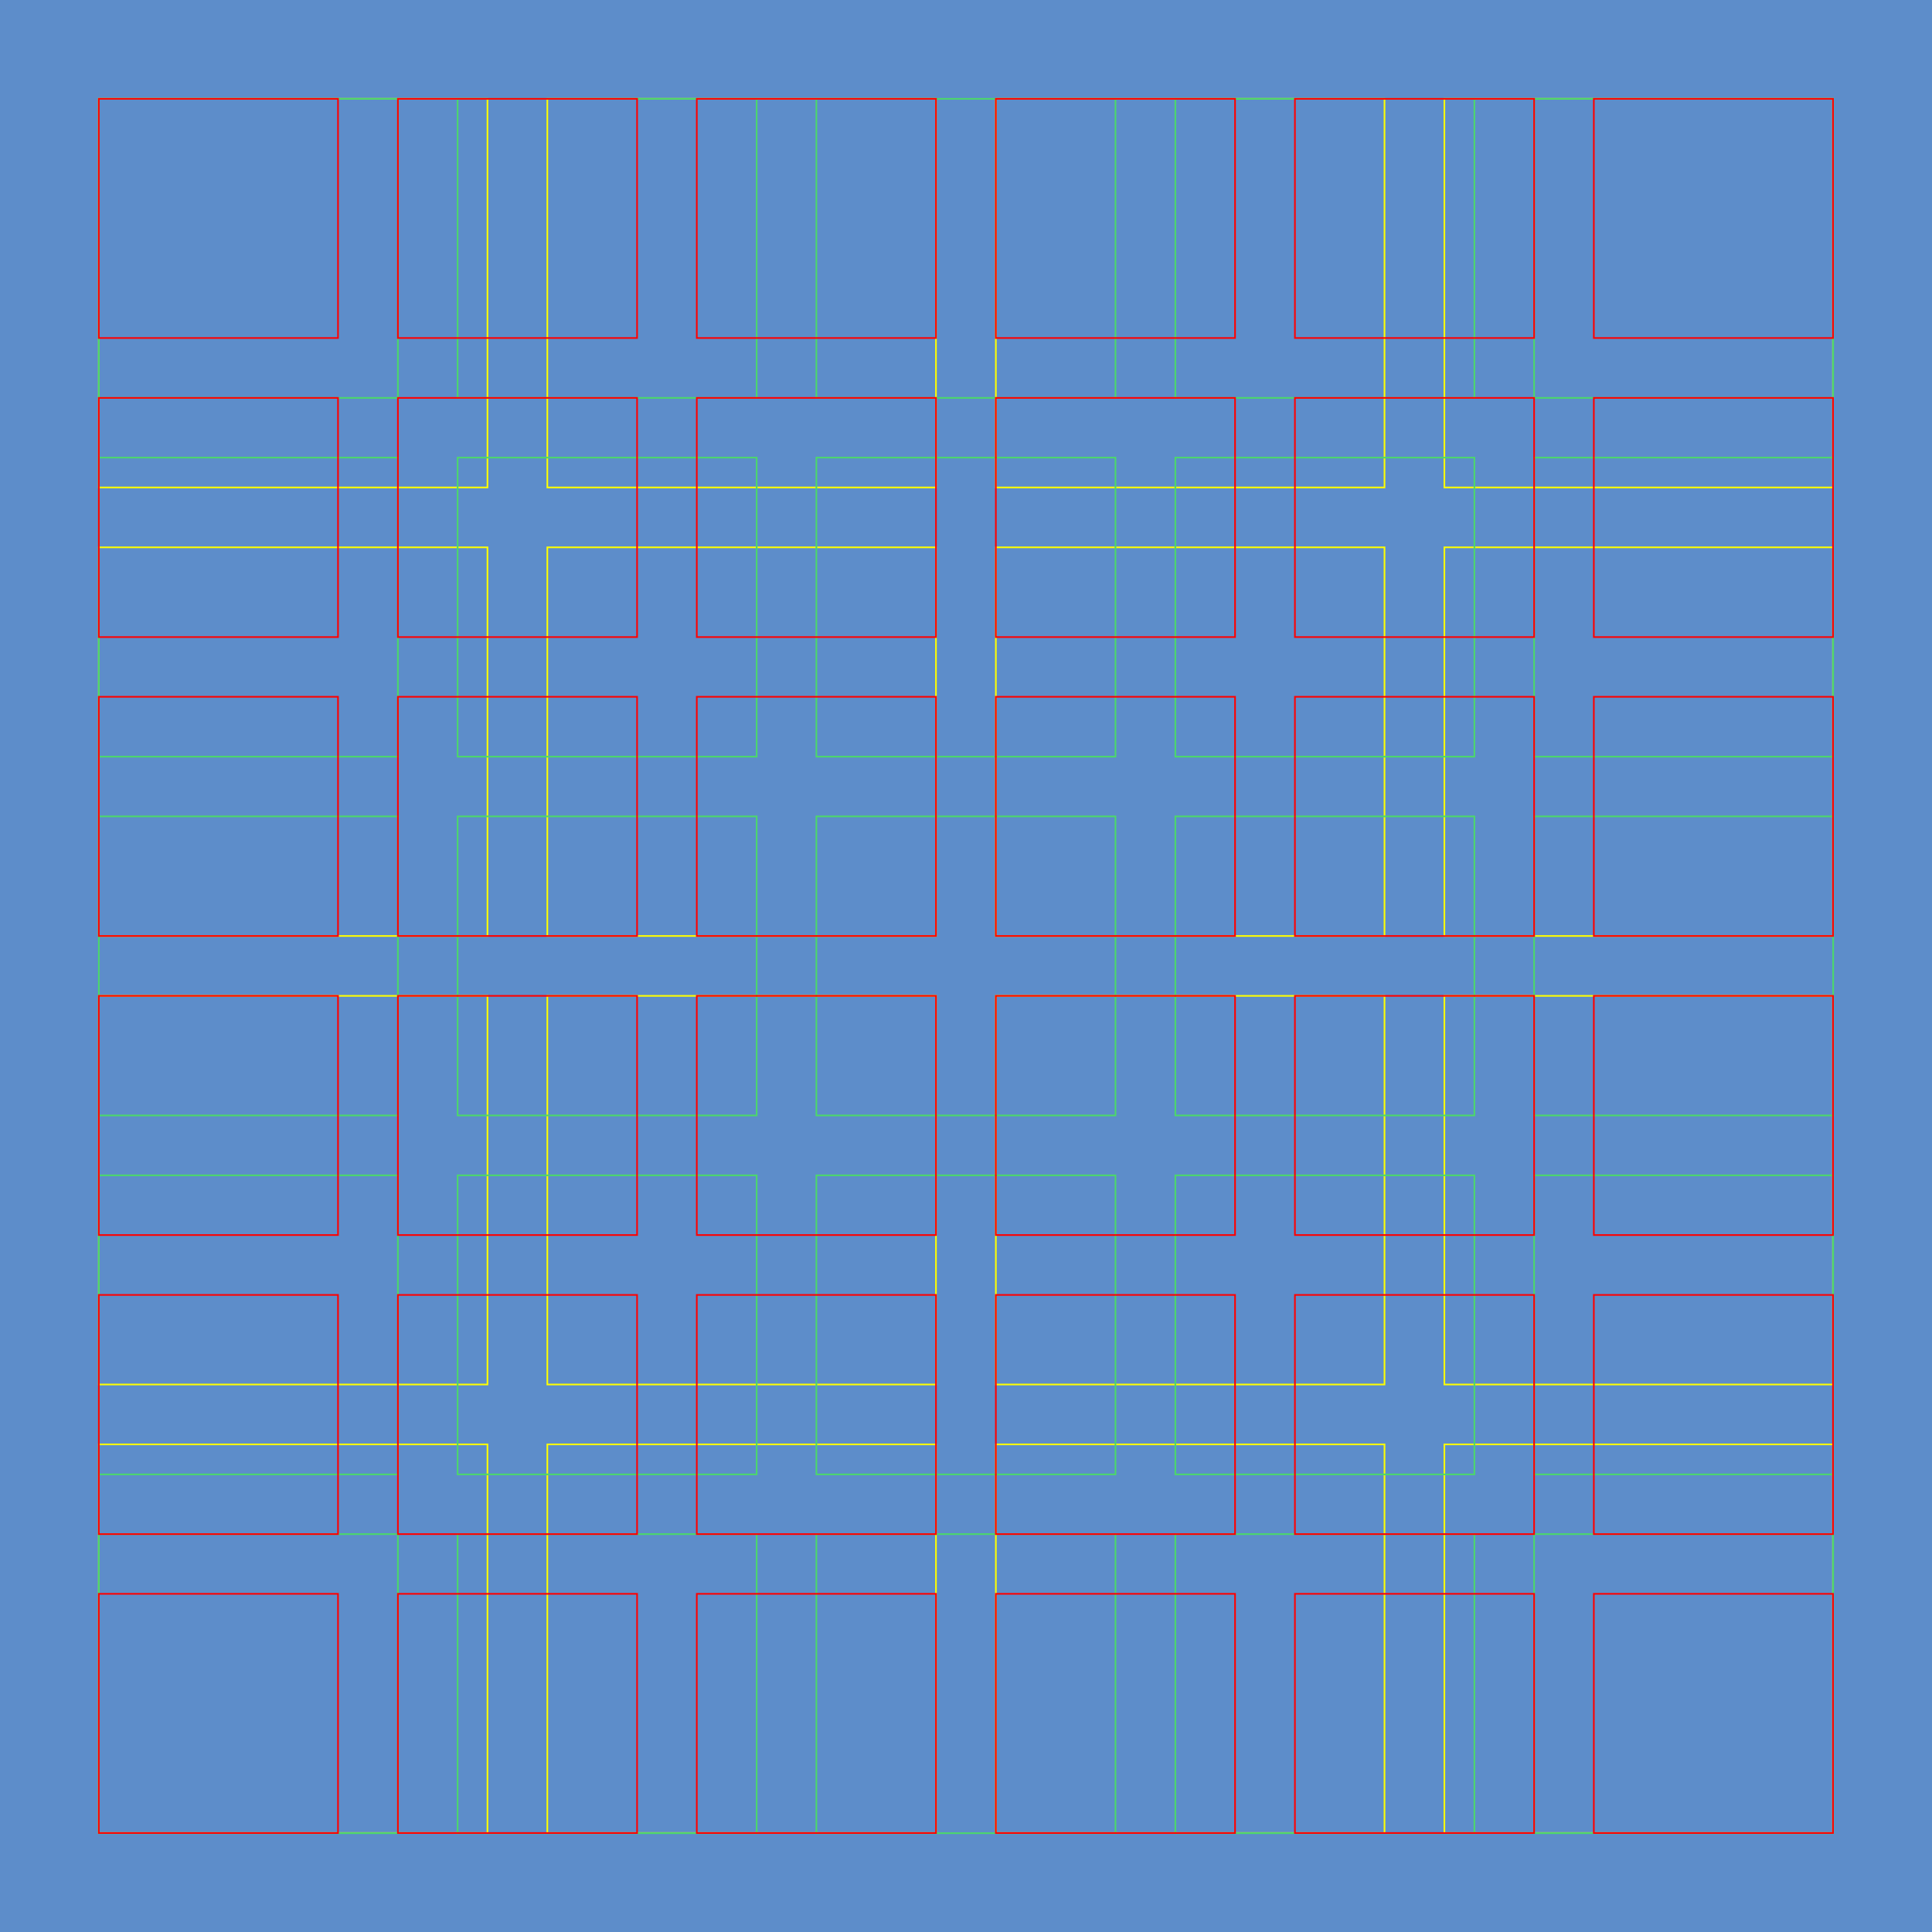
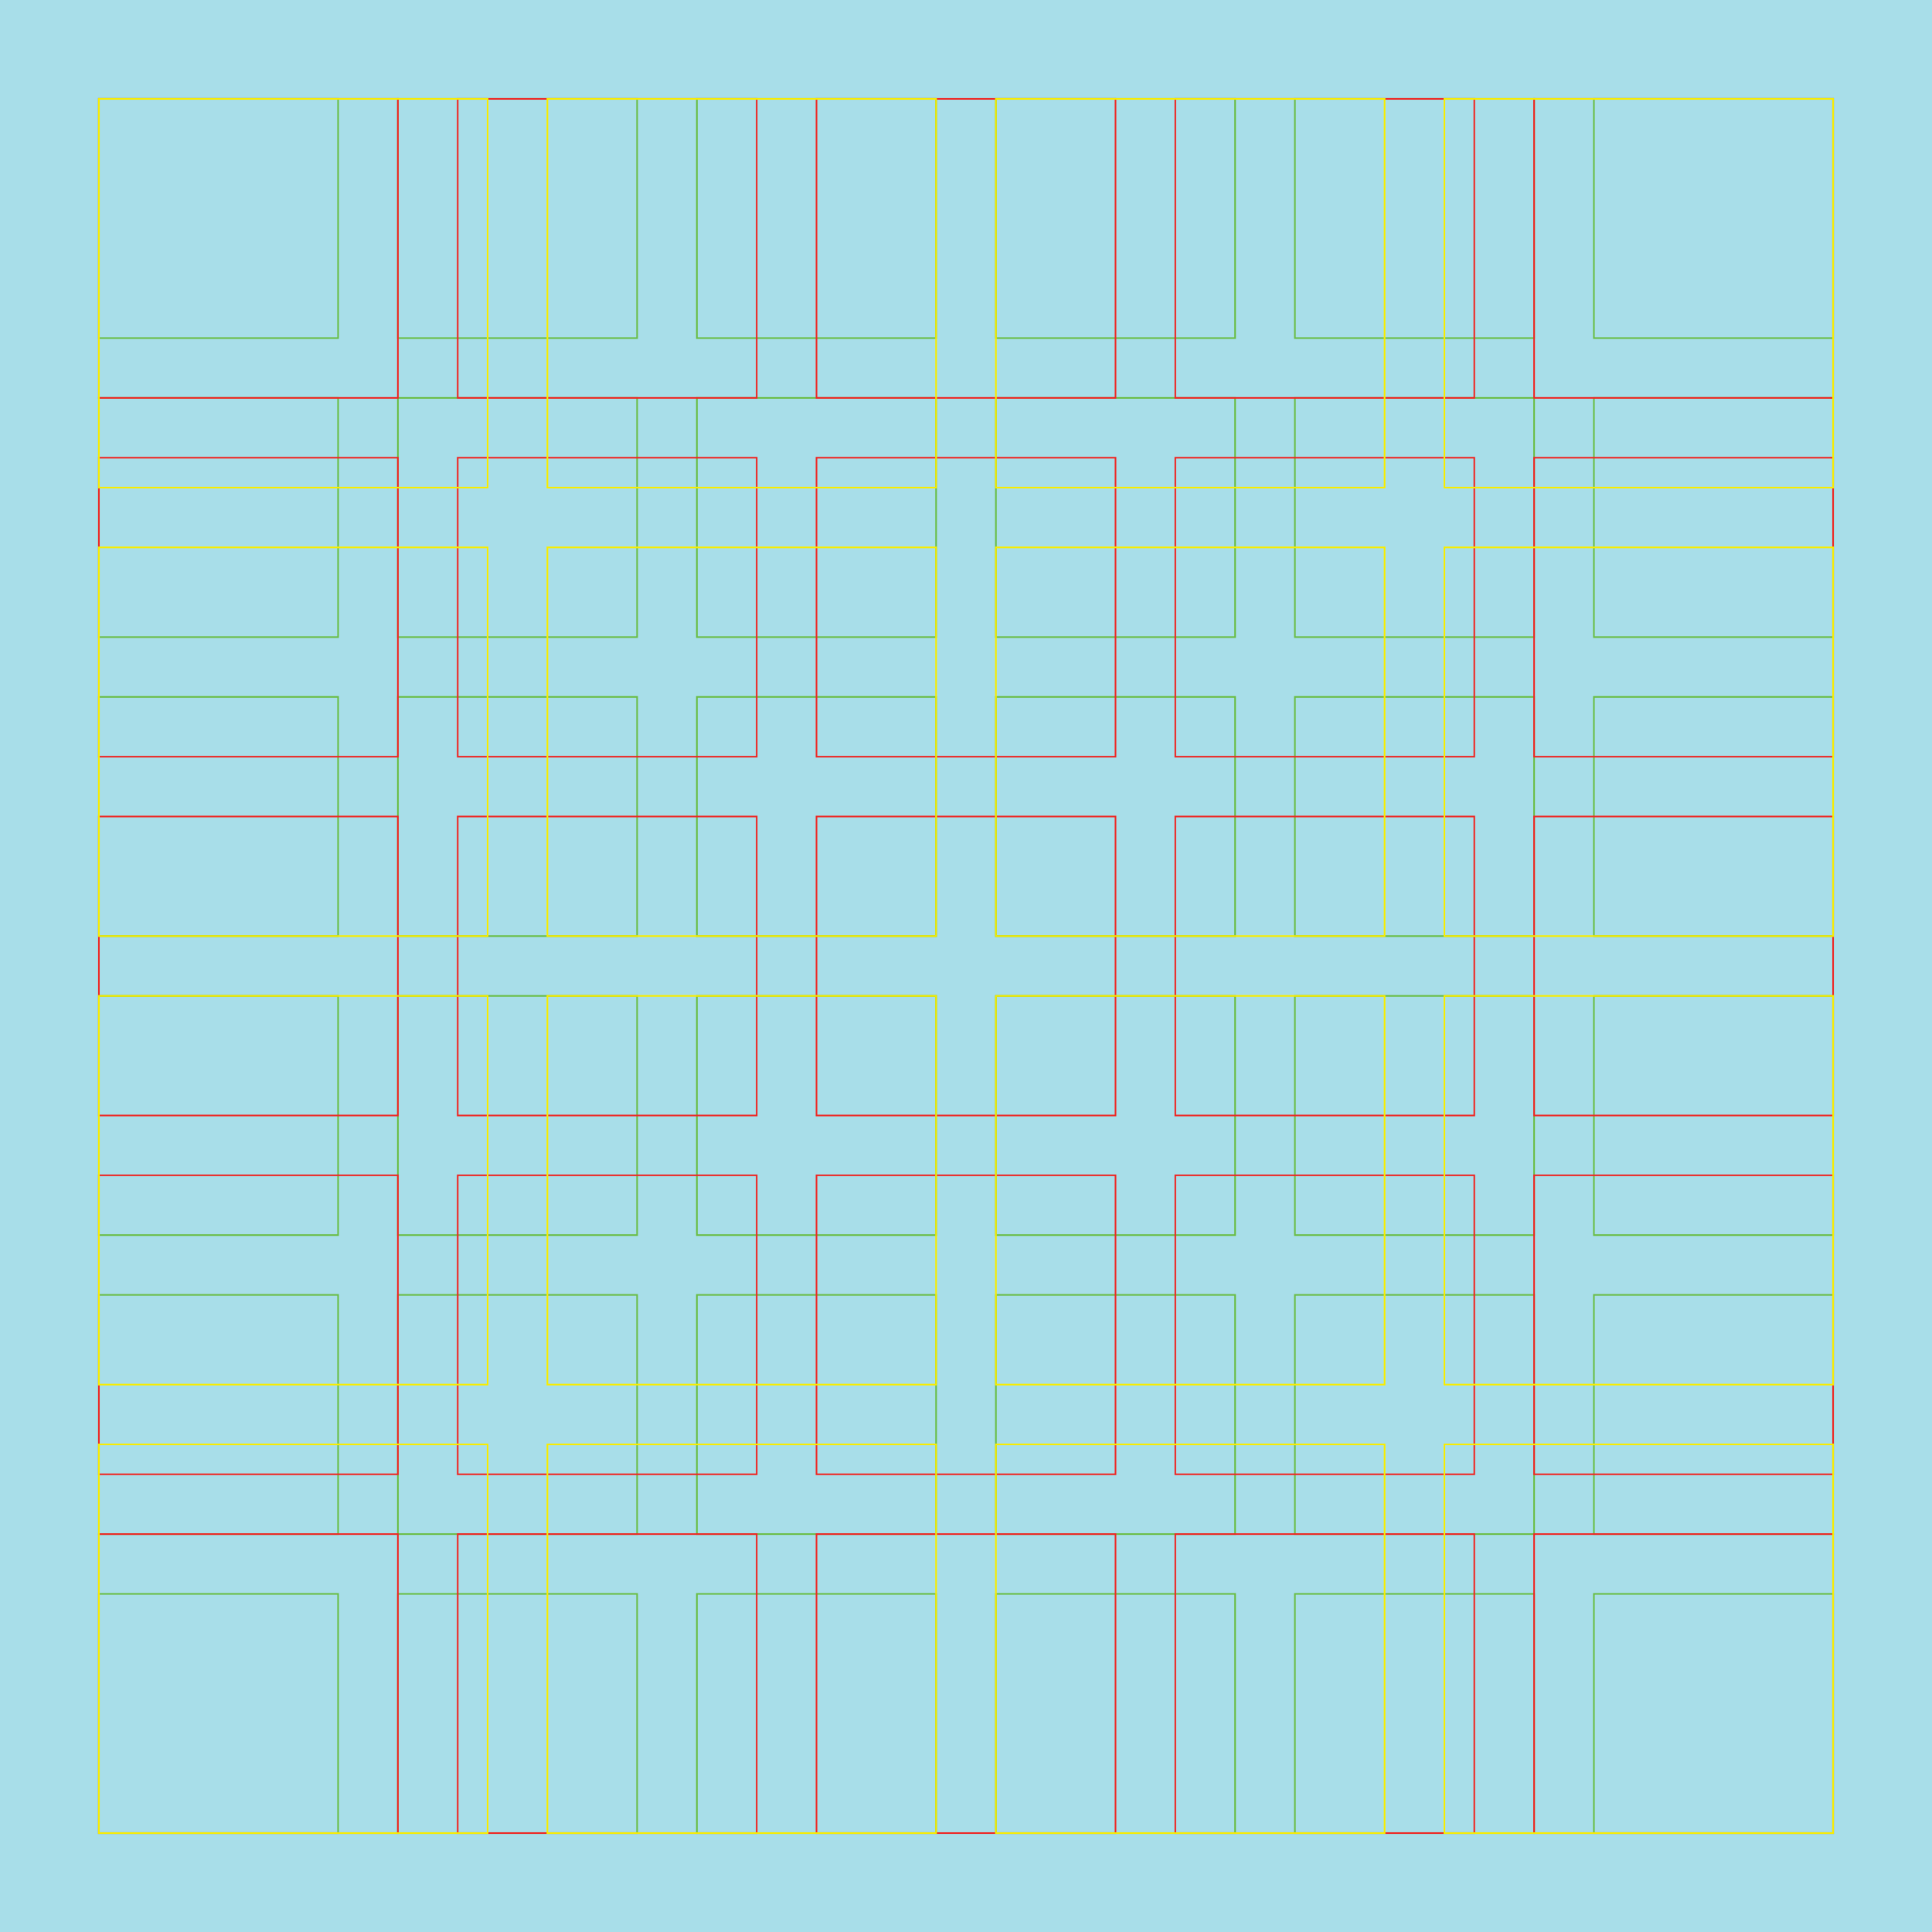
- <svg xmlns="http://www.w3.org/2000/svg" version="1.1" x="0px" y="0px" viewBox="0 0 1190.6 1190.6" style="enable-background:new 0 0 1190.6 1190.6;" xml:space="preserve">
-   <style type="text/css">
- 	.st0{fill:#5D8DCA;}
- 	.st1{fill:none;stroke:#FFFF00;stroke-miterlimit:10;}
- 	.st2{fill:none;stroke:#4CD76A;stroke-miterlimit:10;}
- 	.st3{fill:none;stroke:#FF0000;stroke-miterlimit:10;}
- </style>
-   <g id="Base">
-     <rect y="0" class="st0" width="1190.6" height="1190.6" />
+ <svg xmlns="http://www.w3.org/2000/svg" viewBox="0 0 1190.55 1190.55">
+   <defs>
+     <style>.cls-1{fill:#a8dee9;}.cls-2,.cls-3,.cls-4{fill:none;stroke-miterlimit:10;}.cls-2{stroke:#6abd45;}.cls-3{stroke:#ee2724;}.cls-4{stroke:#f8ec00;}</style>
+   </defs>
+   <g id="Sfondo">
+     <rect class="cls-1" width="1190.55" height="1190.55" />
  </g>
-   <g id="Griglia_1">
-     <g>
-       <rect x="60.9" y="60.9" class="st1" width="239.5" height="239.5" />
-       <rect x="337.3" y="60.9" class="st1" width="239.5" height="239.5" />
-       <rect x="613.7" y="60.9" class="st1" width="239.5" height="239.5" />
-       <rect x="890.1" y="60.9" class="st1" width="239.5" height="239.5" />
-       <rect x="60.9" y="337.3" class="st1" width="239.5" height="239.5" />
-       <rect x="337.3" y="337.3" class="st1" width="239.5" height="239.5" />
-       <rect x="613.7" y="337.3" class="st1" width="239.5" height="239.5" />
-       <rect x="890.1" y="337.3" class="st1" width="239.5" height="239.5" />
-       <rect x="60.9" y="613.7" class="st1" width="239.5" height="239.5" />
-       <rect x="337.3" y="613.7" class="st1" width="239.5" height="239.5" />
-       <rect x="613.7" y="613.7" class="st1" width="239.5" height="239.5" />
-       <rect x="890.1" y="613.7" class="st1" width="239.5" height="239.5" />
-       <rect x="60.9" y="890.1" class="st1" width="239.5" height="239.5" />
-       <rect x="337.3" y="890.1" class="st1" width="239.5" height="239.5" />
-       <rect x="613.7" y="890.1" class="st1" width="239.5" height="239.5" />
-       <rect x="890.1" y="890.1" class="st1" width="239.5" height="239.5" />
+   <g id="Griglia_base" data-name="Griglia base">
+     <g id="_3" data-name="3">
+       <rect class="cls-2" x="60.94" y="60.94" width="147.4" height="147.4" />
+       <rect class="cls-2" x="245.2" y="60.94" width="147.4" height="147.4" />
+       <rect class="cls-2" x="429.45" y="60.94" width="147.4" height="147.4" />
+       <rect class="cls-2" x="613.7" y="60.94" width="147.4" height="147.4" />
+       <rect class="cls-2" x="797.95" y="60.94" width="147.4" height="147.4" />
+       <rect class="cls-2" x="982.2" y="60.94" width="147.4" height="147.4" />
+       <rect class="cls-2" x="60.94" y="245.2" width="147.4" height="147.4" />
+       <rect class="cls-2" x="245.2" y="245.2" width="147.4" height="147.4" />
+       <rect class="cls-2" x="429.45" y="245.2" width="147.4" height="147.4" />
+       <rect class="cls-2" x="613.7" y="245.2" width="147.4" height="147.4" />
+       <rect class="cls-2" x="797.95" y="245.2" width="147.4" height="147.4" />
+       <rect class="cls-2" x="982.2" y="245.2" width="147.4" height="147.4" />
+       <rect class="cls-2" x="60.94" y="429.45" width="147.4" height="147.4" />
+       <rect class="cls-2" x="245.2" y="429.45" width="147.4" height="147.4" />
+       <rect class="cls-2" x="429.45" y="429.45" width="147.4" height="147.4" />
+       <rect class="cls-2" x="613.7" y="429.45" width="147.4" height="147.4" />
+       <rect class="cls-2" x="797.95" y="429.45" width="147.4" height="147.4" />
+       <rect class="cls-2" x="982.2" y="429.45" width="147.4" height="147.4" />
+       <rect class="cls-2" x="60.94" y="613.7" width="147.4" height="147.4" />
+       <rect class="cls-2" x="245.2" y="613.7" width="147.4" height="147.4" />
+       <rect class="cls-2" x="429.45" y="613.7" width="147.4" height="147.4" />
+       <rect class="cls-2" x="613.7" y="613.7" width="147.4" height="147.4" />
+       <rect class="cls-2" x="797.95" y="613.7" width="147.4" height="147.4" />
+       <rect class="cls-2" x="982.2" y="613.7" width="147.4" height="147.4" />
+       <rect class="cls-2" x="60.94" y="797.95" width="147.4" height="147.4" />
+       <rect class="cls-2" x="245.2" y="797.95" width="147.4" height="147.4" />
+       <rect class="cls-2" x="429.45" y="797.95" width="147.4" height="147.4" />
+       <rect class="cls-2" x="613.7" y="797.95" width="147.4" height="147.4" />
+       <rect class="cls-2" x="797.95" y="797.95" width="147.4" height="147.4" />
+       <rect class="cls-2" x="982.2" y="797.95" width="147.4" height="147.4" />
+       <rect class="cls-2" x="60.94" y="982.2" width="147.4" height="147.4" />
+       <rect class="cls-2" x="245.2" y="982.2" width="147.4" height="147.4" />
+       <rect class="cls-2" x="429.45" y="982.2" width="147.4" height="147.4" />
+       <rect class="cls-2" x="613.7" y="982.2" width="147.4" height="147.4" />
+       <rect class="cls-2" x="797.95" y="982.2" width="147.4" height="147.4" />
+       <rect class="cls-2" x="982.2" y="982.2" width="147.4" height="147.4" />
    </g>
-   </g>
-   <g id="Griglia_2">
-     <g>
-       <rect x="60.9" y="60.9" class="st2" width="184.3" height="184.3" />
-       <rect x="282" y="60.9" class="st2" width="184.3" height="184.3" />
-       <rect x="503.1" y="60.9" class="st2" width="184.3" height="184.3" />
-       <rect x="724.3" y="60.9" class="st2" width="184.3" height="184.3" />
-       <rect x="945.4" y="60.9" class="st2" width="184.3" height="184.3" />
-       <rect x="60.9" y="282" class="st2" width="184.3" height="184.3" />
-       <rect x="282" y="282" class="st2" width="184.3" height="184.3" />
-       <rect x="503.1" y="282" class="st2" width="184.3" height="184.3" />
-       <rect x="724.3" y="282" class="st2" width="184.3" height="184.3" />
-       <rect x="945.4" y="282" class="st2" width="184.3" height="184.3" />
-       <rect x="60.9" y="503.1" class="st2" width="184.3" height="184.3" />
-       <rect x="282" y="503.1" class="st2" width="184.3" height="184.3" />
-       <rect x="503.1" y="503.1" class="st2" width="184.3" height="184.3" />
-       <rect x="724.3" y="503.1" class="st2" width="184.3" height="184.3" />
-       <rect x="945.4" y="503.1" class="st2" width="184.3" height="184.3" />
-       <rect x="60.9" y="724.3" class="st2" width="184.3" height="184.3" />
-       <rect x="282" y="724.3" class="st2" width="184.3" height="184.3" />
-       <rect x="503.1" y="724.3" class="st2" width="184.3" height="184.3" />
-       <rect x="724.3" y="724.3" class="st2" width="184.3" height="184.3" />
-       <rect x="945.4" y="724.3" class="st2" width="184.3" height="184.3" />
-       <rect x="60.9" y="945.4" class="st2" width="184.3" height="184.3" />
-       <rect x="282" y="945.4" class="st2" width="184.3" height="184.3" />
-       <rect x="503.1" y="945.4" class="st2" width="184.3" height="184.3" />
-       <rect x="724.3" y="945.4" class="st2" width="184.3" height="184.3" />
-       <rect x="945.4" y="945.4" class="st2" width="184.3" height="184.3" />
+     <g id="_2" data-name="2">
+       <rect class="cls-3" x="60.94" y="60.94" width="184.25" height="184.25" />
+       <rect class="cls-3" x="282.05" y="60.94" width="184.25" height="184.25" />
+       <rect class="cls-3" x="503.15" y="60.94" width="184.25" height="184.25" />
+       <rect class="cls-3" x="724.25" y="60.94" width="184.25" height="184.25" />
+       <rect class="cls-3" x="945.35" y="60.94" width="184.25" height="184.25" />
+       <rect class="cls-3" x="60.94" y="282.05" width="184.25" height="184.25" />
+       <rect class="cls-3" x="282.05" y="282.05" width="184.25" height="184.25" />
+       <rect class="cls-3" x="503.15" y="282.05" width="184.25" height="184.25" />
+       <rect class="cls-3" x="724.25" y="282.05" width="184.25" height="184.25" />
+       <rect class="cls-3" x="945.35" y="282.05" width="184.25" height="184.25" />
+       <rect class="cls-3" x="60.94" y="503.15" width="184.25" height="184.25" />
+       <rect class="cls-3" x="282.05" y="503.15" width="184.25" height="184.25" />
+       <rect class="cls-3" x="503.15" y="503.15" width="184.25" height="184.25" />
+       <rect class="cls-3" x="724.25" y="503.15" width="184.25" height="184.25" />
+       <rect class="cls-3" x="945.35" y="503.15" width="184.25" height="184.25" />
+       <rect class="cls-3" x="60.94" y="724.25" width="184.25" height="184.25" />
+       <rect class="cls-3" x="282.05" y="724.25" width="184.25" height="184.25" />
+       <rect class="cls-3" x="503.15" y="724.25" width="184.25" height="184.25" />
+       <rect class="cls-3" x="724.25" y="724.25" width="184.25" height="184.25" />
+       <rect class="cls-3" x="945.35" y="724.25" width="184.25" height="184.25" />
+       <rect class="cls-3" x="60.94" y="945.35" width="184.25" height="184.25" />
+       <rect class="cls-3" x="282.05" y="945.35" width="184.25" height="184.25" />
+       <rect class="cls-3" x="503.15" y="945.35" width="184.25" height="184.25" />
+       <rect class="cls-3" x="724.25" y="945.35" width="184.25" height="184.25" />
+       <rect class="cls-3" x="945.35" y="945.35" width="184.25" height="184.25" />
    </g>
-   </g>
-   <g id="Griglia_3">
-     <g>
-       <rect x="60.9" y="60.9" class="st3" width="147.4" height="147.4" />
-       <rect x="245.2" y="60.9" class="st3" width="147.4" height="147.4" />
-       <rect x="429.4" y="60.9" class="st3" width="147.4" height="147.4" />
-       <rect x="613.7" y="60.9" class="st3" width="147.4" height="147.4" />
-       <rect x="798" y="60.9" class="st3" width="147.4" height="147.4" />
-       <rect x="982.2" y="60.9" class="st3" width="147.4" height="147.4" />
-       <rect x="60.9" y="245.2" class="st3" width="147.4" height="147.4" />
-       <rect x="245.2" y="245.2" class="st3" width="147.4" height="147.4" />
-       <rect x="429.4" y="245.2" class="st3" width="147.4" height="147.4" />
-       <rect x="613.7" y="245.2" class="st3" width="147.4" height="147.4" />
-       <rect x="798" y="245.2" class="st3" width="147.4" height="147.4" />
-       <rect x="982.2" y="245.2" class="st3" width="147.4" height="147.4" />
-       <rect x="60.9" y="429.4" class="st3" width="147.4" height="147.4" />
-       <rect x="245.2" y="429.4" class="st3" width="147.4" height="147.4" />
-       <rect x="429.4" y="429.4" class="st3" width="147.4" height="147.4" />
-       <rect x="613.7" y="429.4" class="st3" width="147.4" height="147.4" />
-       <rect x="798" y="429.4" class="st3" width="147.4" height="147.4" />
-       <rect x="982.2" y="429.4" class="st3" width="147.4" height="147.4" />
-       <rect x="60.9" y="613.7" class="st3" width="147.4" height="147.4" />
-       <rect x="245.2" y="613.7" class="st3" width="147.4" height="147.4" />
-       <rect x="429.4" y="613.7" class="st3" width="147.4" height="147.4" />
-       <rect x="613.7" y="613.7" class="st3" width="147.4" height="147.4" />
-       <rect x="798" y="613.7" class="st3" width="147.4" height="147.4" />
-       <rect x="982.2" y="613.7" class="st3" width="147.4" height="147.4" />
-       <rect x="60.9" y="798" class="st3" width="147.4" height="147.4" />
-       <rect x="245.2" y="798" class="st3" width="147.4" height="147.4" />
-       <rect x="429.4" y="798" class="st3" width="147.4" height="147.4" />
-       <rect x="613.7" y="798" class="st3" width="147.4" height="147.4" />
-       <rect x="798" y="798" class="st3" width="147.4" height="147.4" />
-       <rect x="982.2" y="798" class="st3" width="147.4" height="147.4" />
-       <rect x="60.9" y="982.2" class="st3" width="147.4" height="147.4" />
-       <rect x="245.2" y="982.2" class="st3" width="147.4" height="147.4" />
-       <rect x="429.4" y="982.2" class="st3" width="147.4" height="147.4" />
-       <rect x="613.7" y="982.2" class="st3" width="147.4" height="147.4" />
-       <rect x="798" y="982.2" class="st3" width="147.4" height="147.4" />
-       <rect x="982.2" y="982.2" class="st3" width="147.4" height="147.4" />
+     <g id="_1" data-name="1">
+       <rect class="cls-4" x="60.94" y="60.94" width="239.53" height="239.53" />
+       <rect class="cls-4" x="337.32" y="60.94" width="239.53" height="239.53" />
+       <rect class="cls-4" x="613.7" y="60.94" width="239.53" height="239.53" />
+       <rect class="cls-4" x="890.08" y="60.94" width="239.53" height="239.53" />
+       <rect class="cls-4" x="60.94" y="337.32" width="239.53" height="239.53" />
+       <rect class="cls-4" x="337.32" y="337.32" width="239.53" height="239.53" />
+       <rect class="cls-4" x="613.7" y="337.32" width="239.53" height="239.53" />
+       <rect class="cls-4" x="890.08" y="337.32" width="239.53" height="239.53" />
+       <rect class="cls-4" x="60.94" y="613.7" width="239.53" height="239.53" />
+       <rect class="cls-4" x="337.32" y="613.7" width="239.53" height="239.53" />
+       <rect class="cls-4" x="613.7" y="613.7" width="239.53" height="239.53" />
+       <rect class="cls-4" x="890.08" y="613.7" width="239.53" height="239.53" />
+       <rect class="cls-4" x="60.94" y="890.08" width="239.53" height="239.53" />
+       <rect class="cls-4" x="337.32" y="890.08" width="239.53" height="239.53" />
+       <rect class="cls-4" x="613.7" y="890.08" width="239.53" height="239.53" />
+       <rect class="cls-4" x="890.08" y="890.08" width="239.53" height="239.53" />
    </g>
  </g>
</svg>
